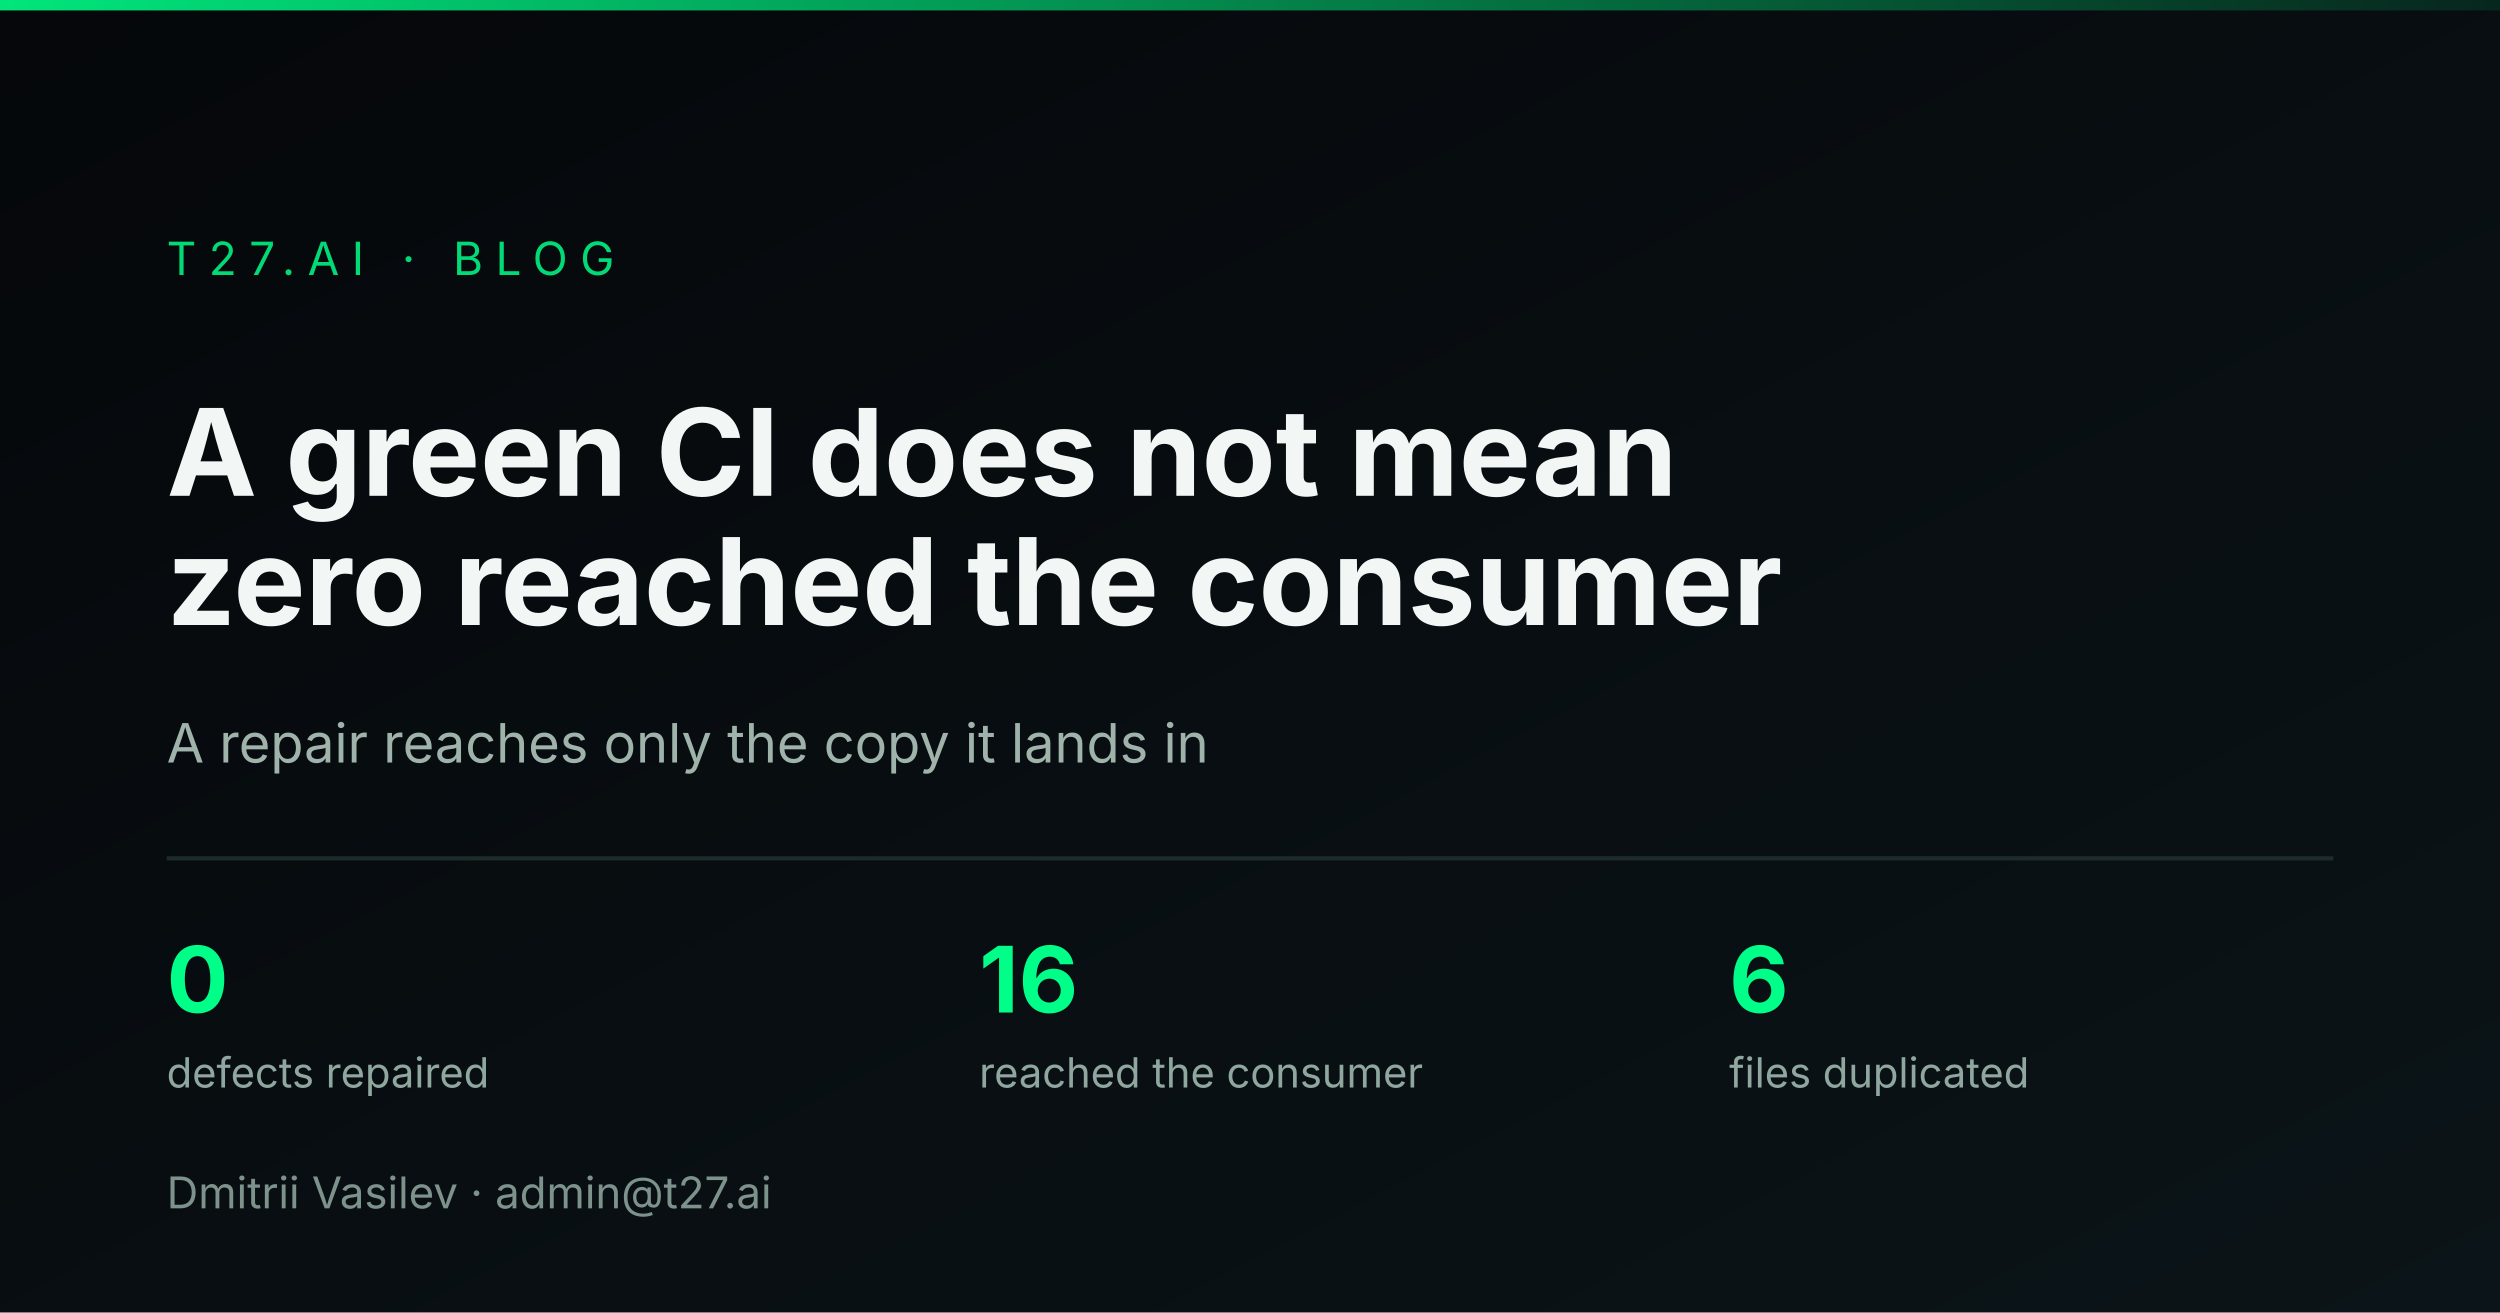
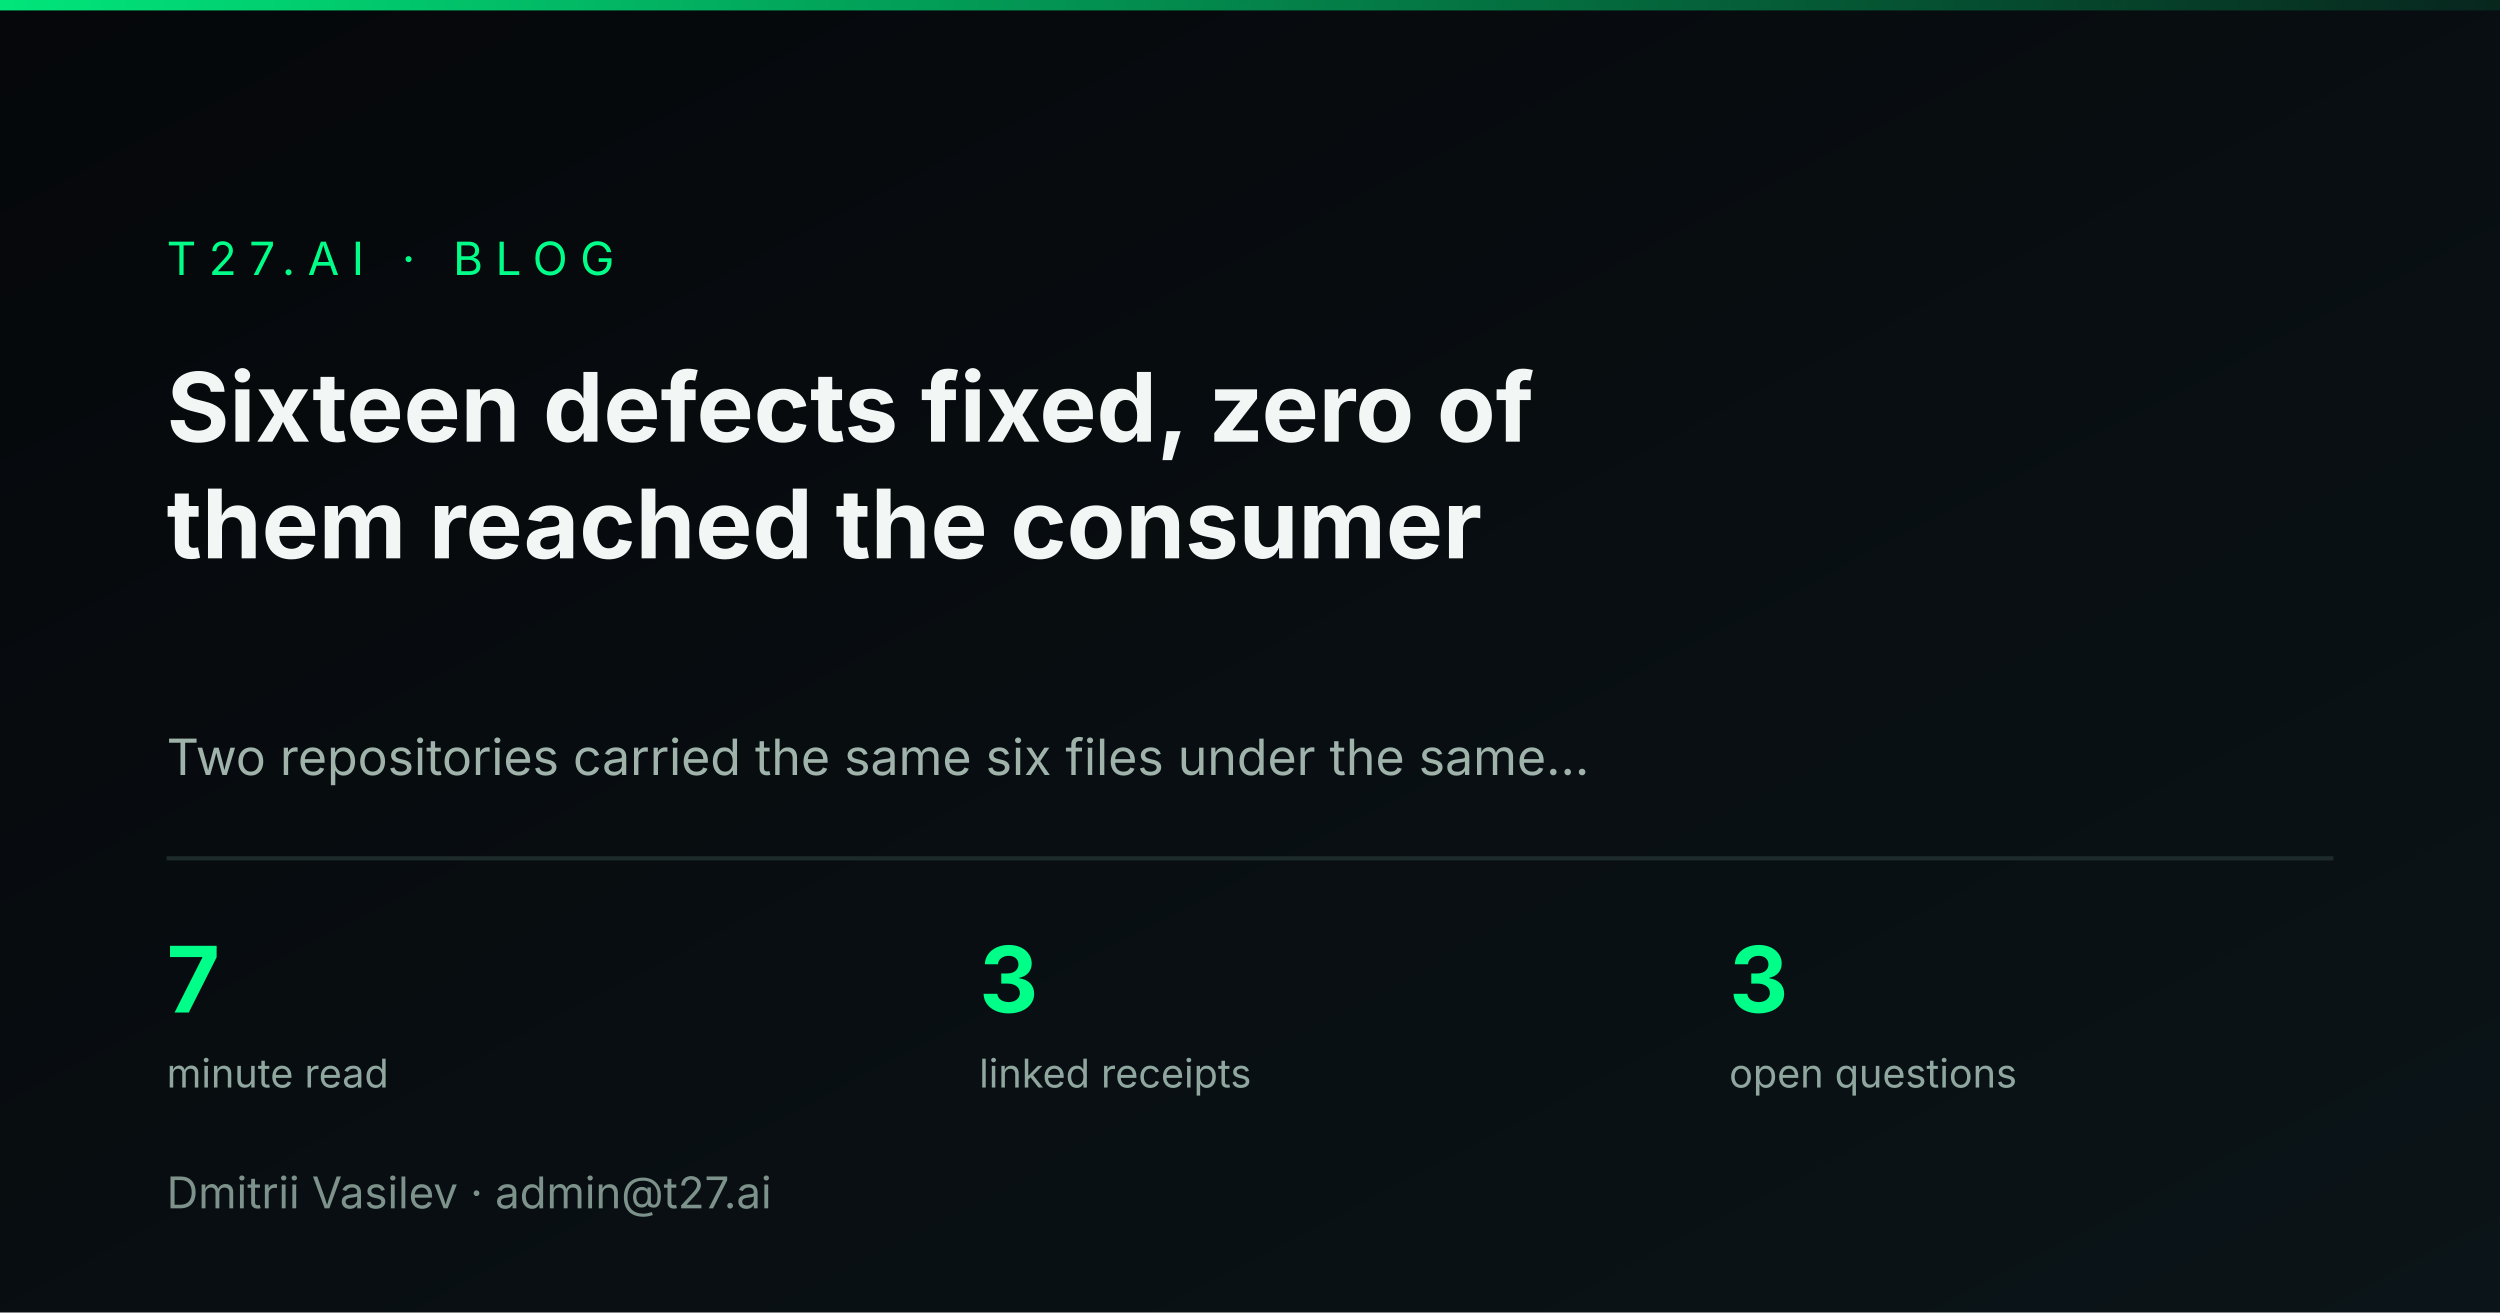
- <svg xmlns="http://www.w3.org/2000/svg" width="1200" height="630" viewBox="0 0 1200 630" role="img" aria-label="Sixteen defects fixed, zero reached the consumer">
+ <svg xmlns="http://www.w3.org/2000/svg" width="1200" height="630" viewBox="0 0 1200 630" role="img" aria-label="Sixteen defects fixed, zero of them reached the consumer">
  <defs>
    <linearGradient id="bg" x1="0" y1="0" x2="1" y2="1">
      <stop offset="0%" stop-color="#05070a" />
      <stop offset="100%" stop-color="#0b1418" />
    </linearGradient>
    <linearGradient id="glow" x1="0" y1="0" x2="1" y2="0">
      <stop offset="0%" stop-color="#00ff88" stop-opacity="0.9" />
      <stop offset="100%" stop-color="#00ff88" stop-opacity="0.1" />
    </linearGradient>
  </defs>
  <rect width="1200" height="630" fill="url(#bg)" />
  <rect x="0" y="0" width="1200" height="5" fill="url(#glow)" />
-   <text x="80" y="132" font-family="Inter,Helvetica,Arial,sans-serif" font-size="22" letter-spacing="6" fill="#00ff88" opacity="0.85">T27.AI · BLOG</text>
-   <text x="80" y="238" font-family="Inter,Helvetica,Arial,sans-serif" font-size="58" font-weight="700" fill="#f2f6f4">A green CI does not mean</text>
-   <text x="80" y="300" font-family="Inter,Helvetica,Arial,sans-serif" font-size="58" font-weight="700" fill="#f2f6f4">zero reached the consumer</text>
-   <text x="80" y="366" font-family="Inter,Helvetica,Arial,sans-serif" font-size="26" fill="#9fb3ab">A repair reaches only the copy it lands in</text>
+   <text x="80" y="132" font-family="Inter,Helvetica,Arial,sans-serif" font-size="22" fill="#00ff88" letter-spacing="6">T27.AI · BLOG</text>
+   <text x="80" y="212" font-family="Inter,Helvetica,Arial,sans-serif" font-size="46" font-weight="700" fill="#f2f6f4">Sixteen defects fixed, zero of</text>
+   <text x="80" y="268" font-family="Inter,Helvetica,Arial,sans-serif" font-size="46" font-weight="700" fill="#f2f6f4">them reached the consumer</text>
+   <text x="80" y="372" font-family="Inter,Helvetica,Arial,sans-serif" font-size="24" fill="#9fb3ab">Two repositories carried the same six files under the same…</text>
+   <text x="80" y="486" font-family="Inter,Helvetica,Arial,sans-serif" font-size="44" font-weight="700" fill="#00ff88">7</text>
+   <text x="80" y="522" font-family="Inter,Helvetica,Arial,sans-serif" font-size="19" fill="#8fa79f">minute read</text>
+   <text x="470" y="486" font-family="Inter,Helvetica,Arial,sans-serif" font-size="44" font-weight="700" fill="#00ff88">3</text>
+   <text x="470" y="522" font-family="Inter,Helvetica,Arial,sans-serif" font-size="19" fill="#8fa79f">linked receipts</text>
+   <text x="830" y="486" font-family="Inter,Helvetica,Arial,sans-serif" font-size="44" font-weight="700" fill="#00ff88">3</text>
+   <text x="830" y="522" font-family="Inter,Helvetica,Arial,sans-serif" font-size="19" fill="#8fa79f">open questions</text>
+   <text x="80" y="580" font-family="Inter,Helvetica,Arial,sans-serif" font-size="21" fill="#7d928b">Dmitrii Vasilev · admin@t27.ai</text>
  <line x1="80" y1="412" x2="1120" y2="412" stroke="#1d2b2a" stroke-width="2" />
-   <text x="80" y="486" font-family="Inter,Helvetica,Arial,sans-serif" font-size="44" font-weight="700" fill="#00ff88">0</text>
-   <text x="80" y="522" font-family="Inter,Helvetica,Arial,sans-serif" font-size="20" fill="#8fa79f">defects repaired</text>
-   <text x="470" y="486" font-family="Inter,Helvetica,Arial,sans-serif" font-size="44" font-weight="700" fill="#00ff88">16</text>
-   <text x="470" y="522" font-family="Inter,Helvetica,Arial,sans-serif" font-size="20" fill="#8fa79f">reached the consumer</text>
-   <text x="830" y="486" font-family="Inter,Helvetica,Arial,sans-serif" font-size="44" font-weight="700" fill="#00ff88">6</text>
-   <text x="830" y="522" font-family="Inter,Helvetica,Arial,sans-serif" font-size="20" fill="#8fa79f">files duplicated</text>
-   <text x="80" y="580" font-family="Inter,Helvetica,Arial,sans-serif" font-size="21" fill="#7d928b">Dmitrii Vasilev · admin@t27.ai</text>
</svg>
